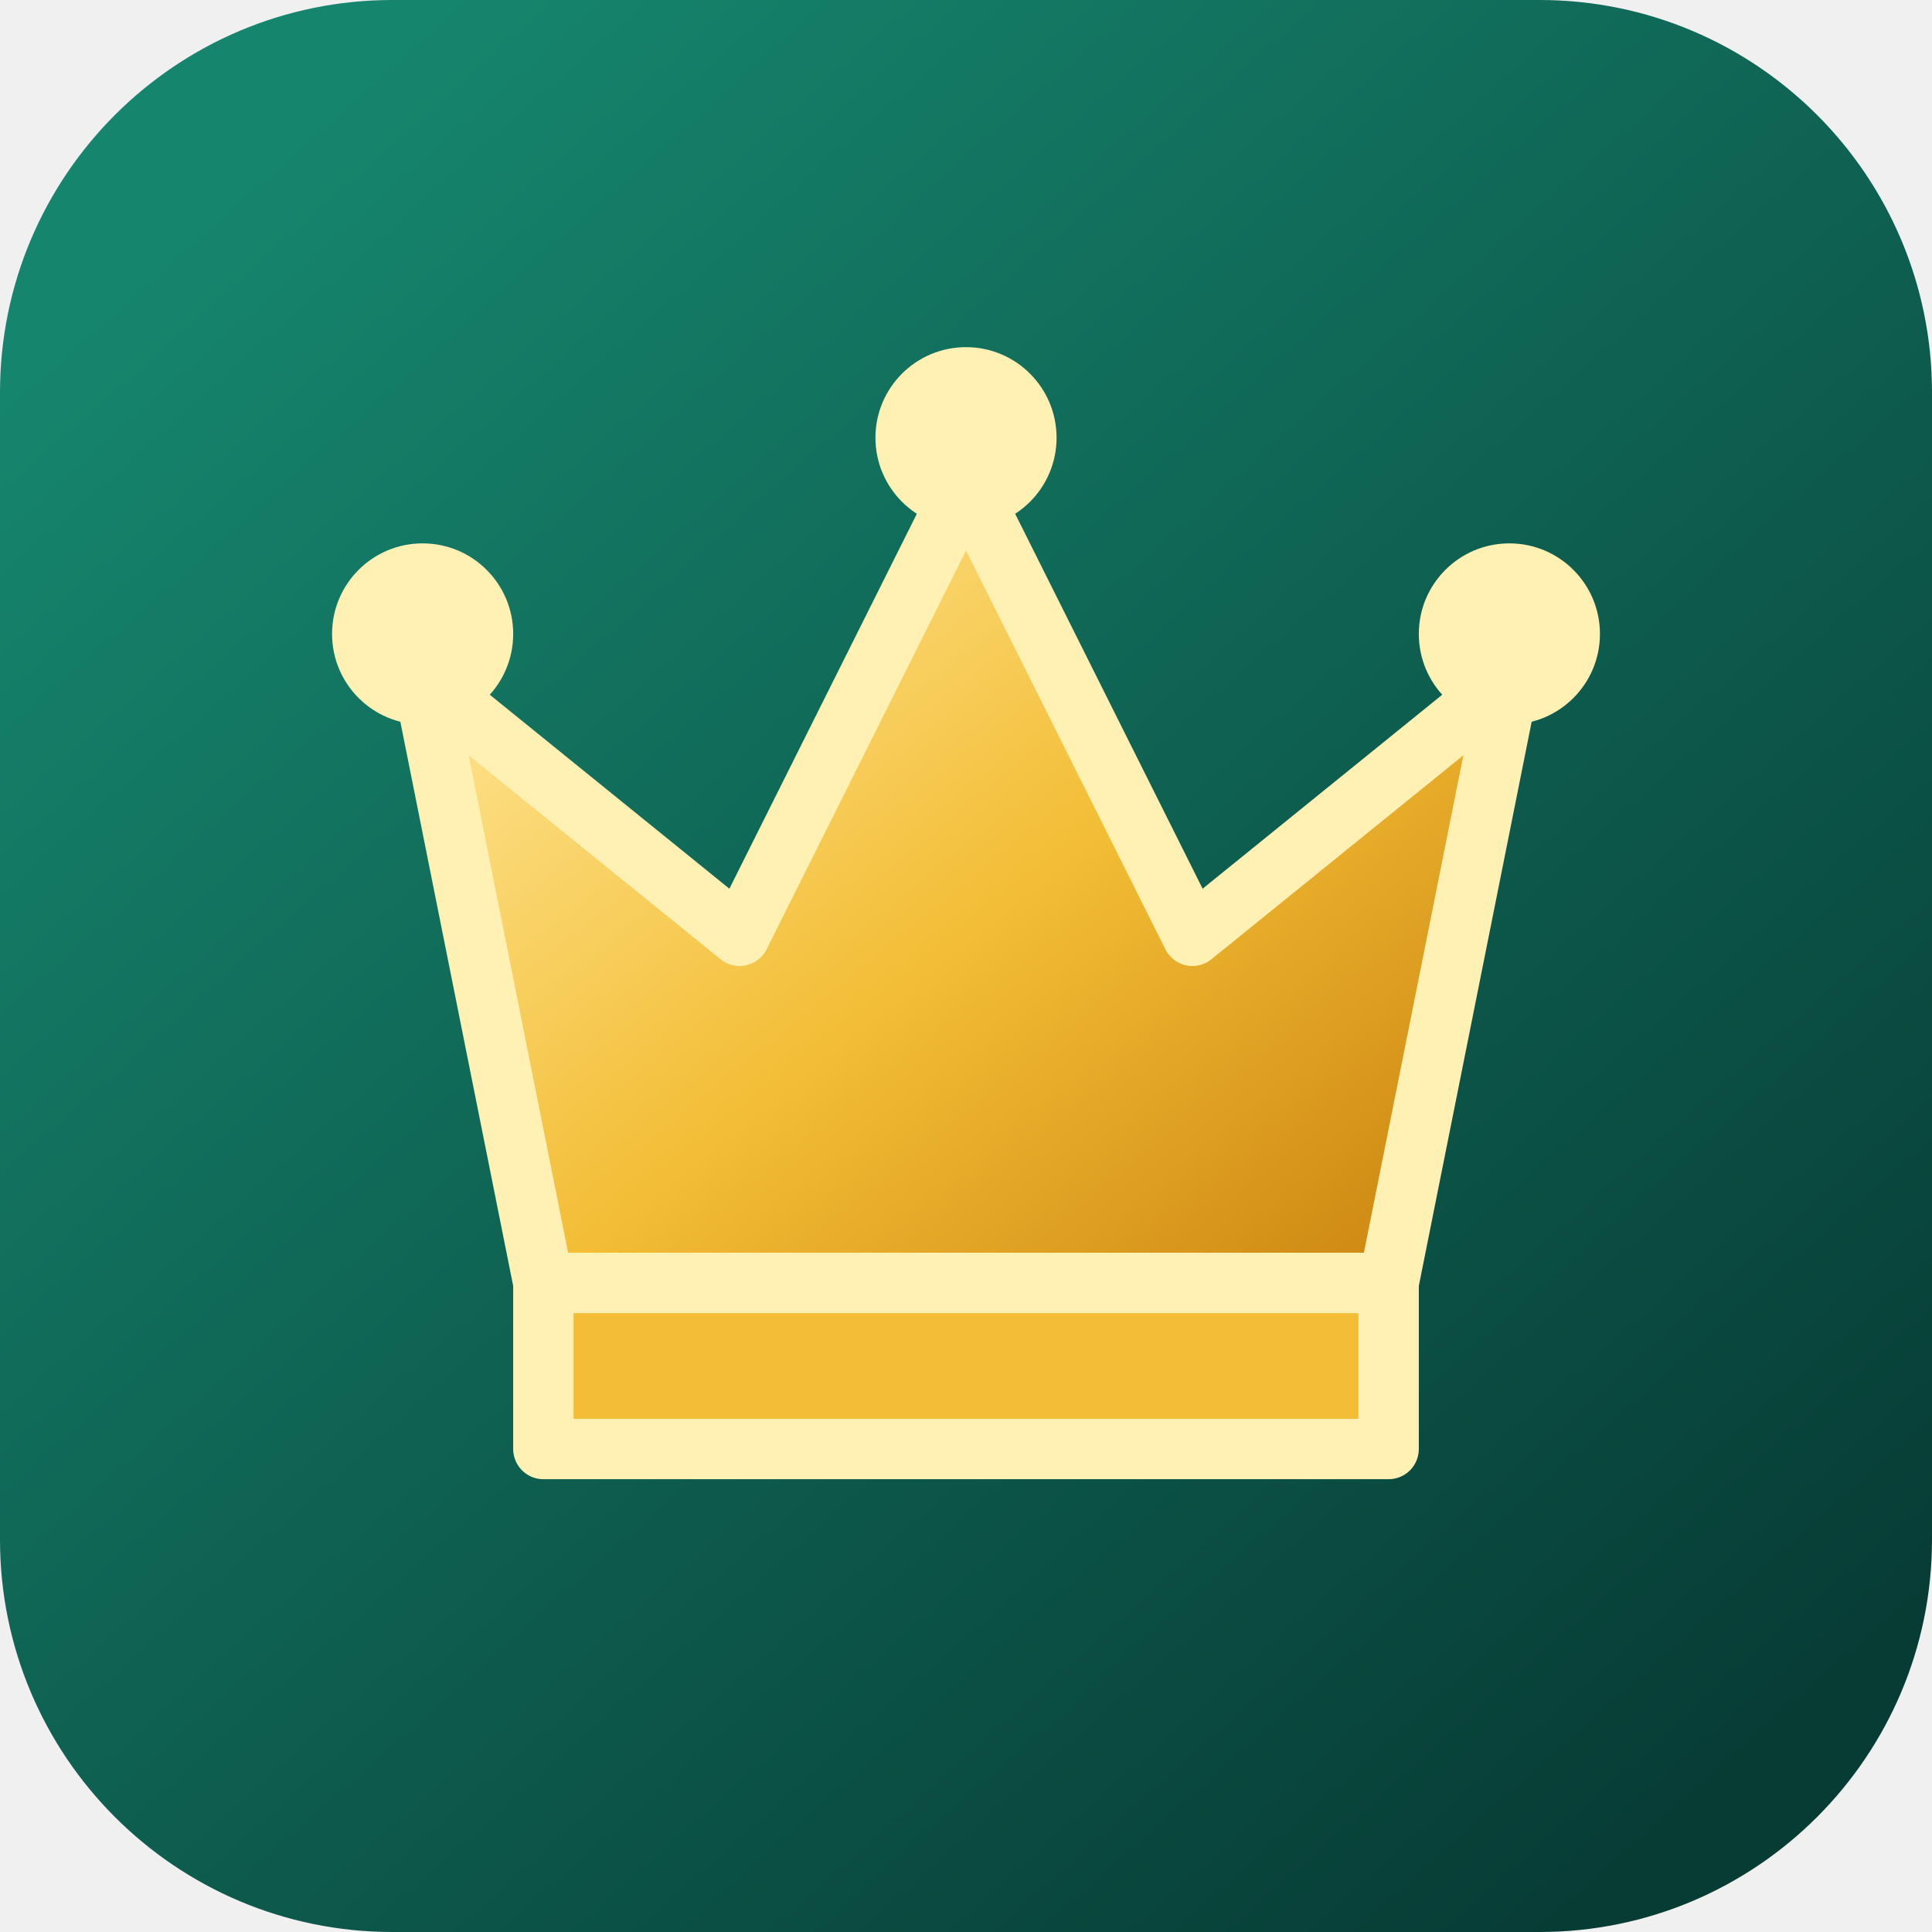
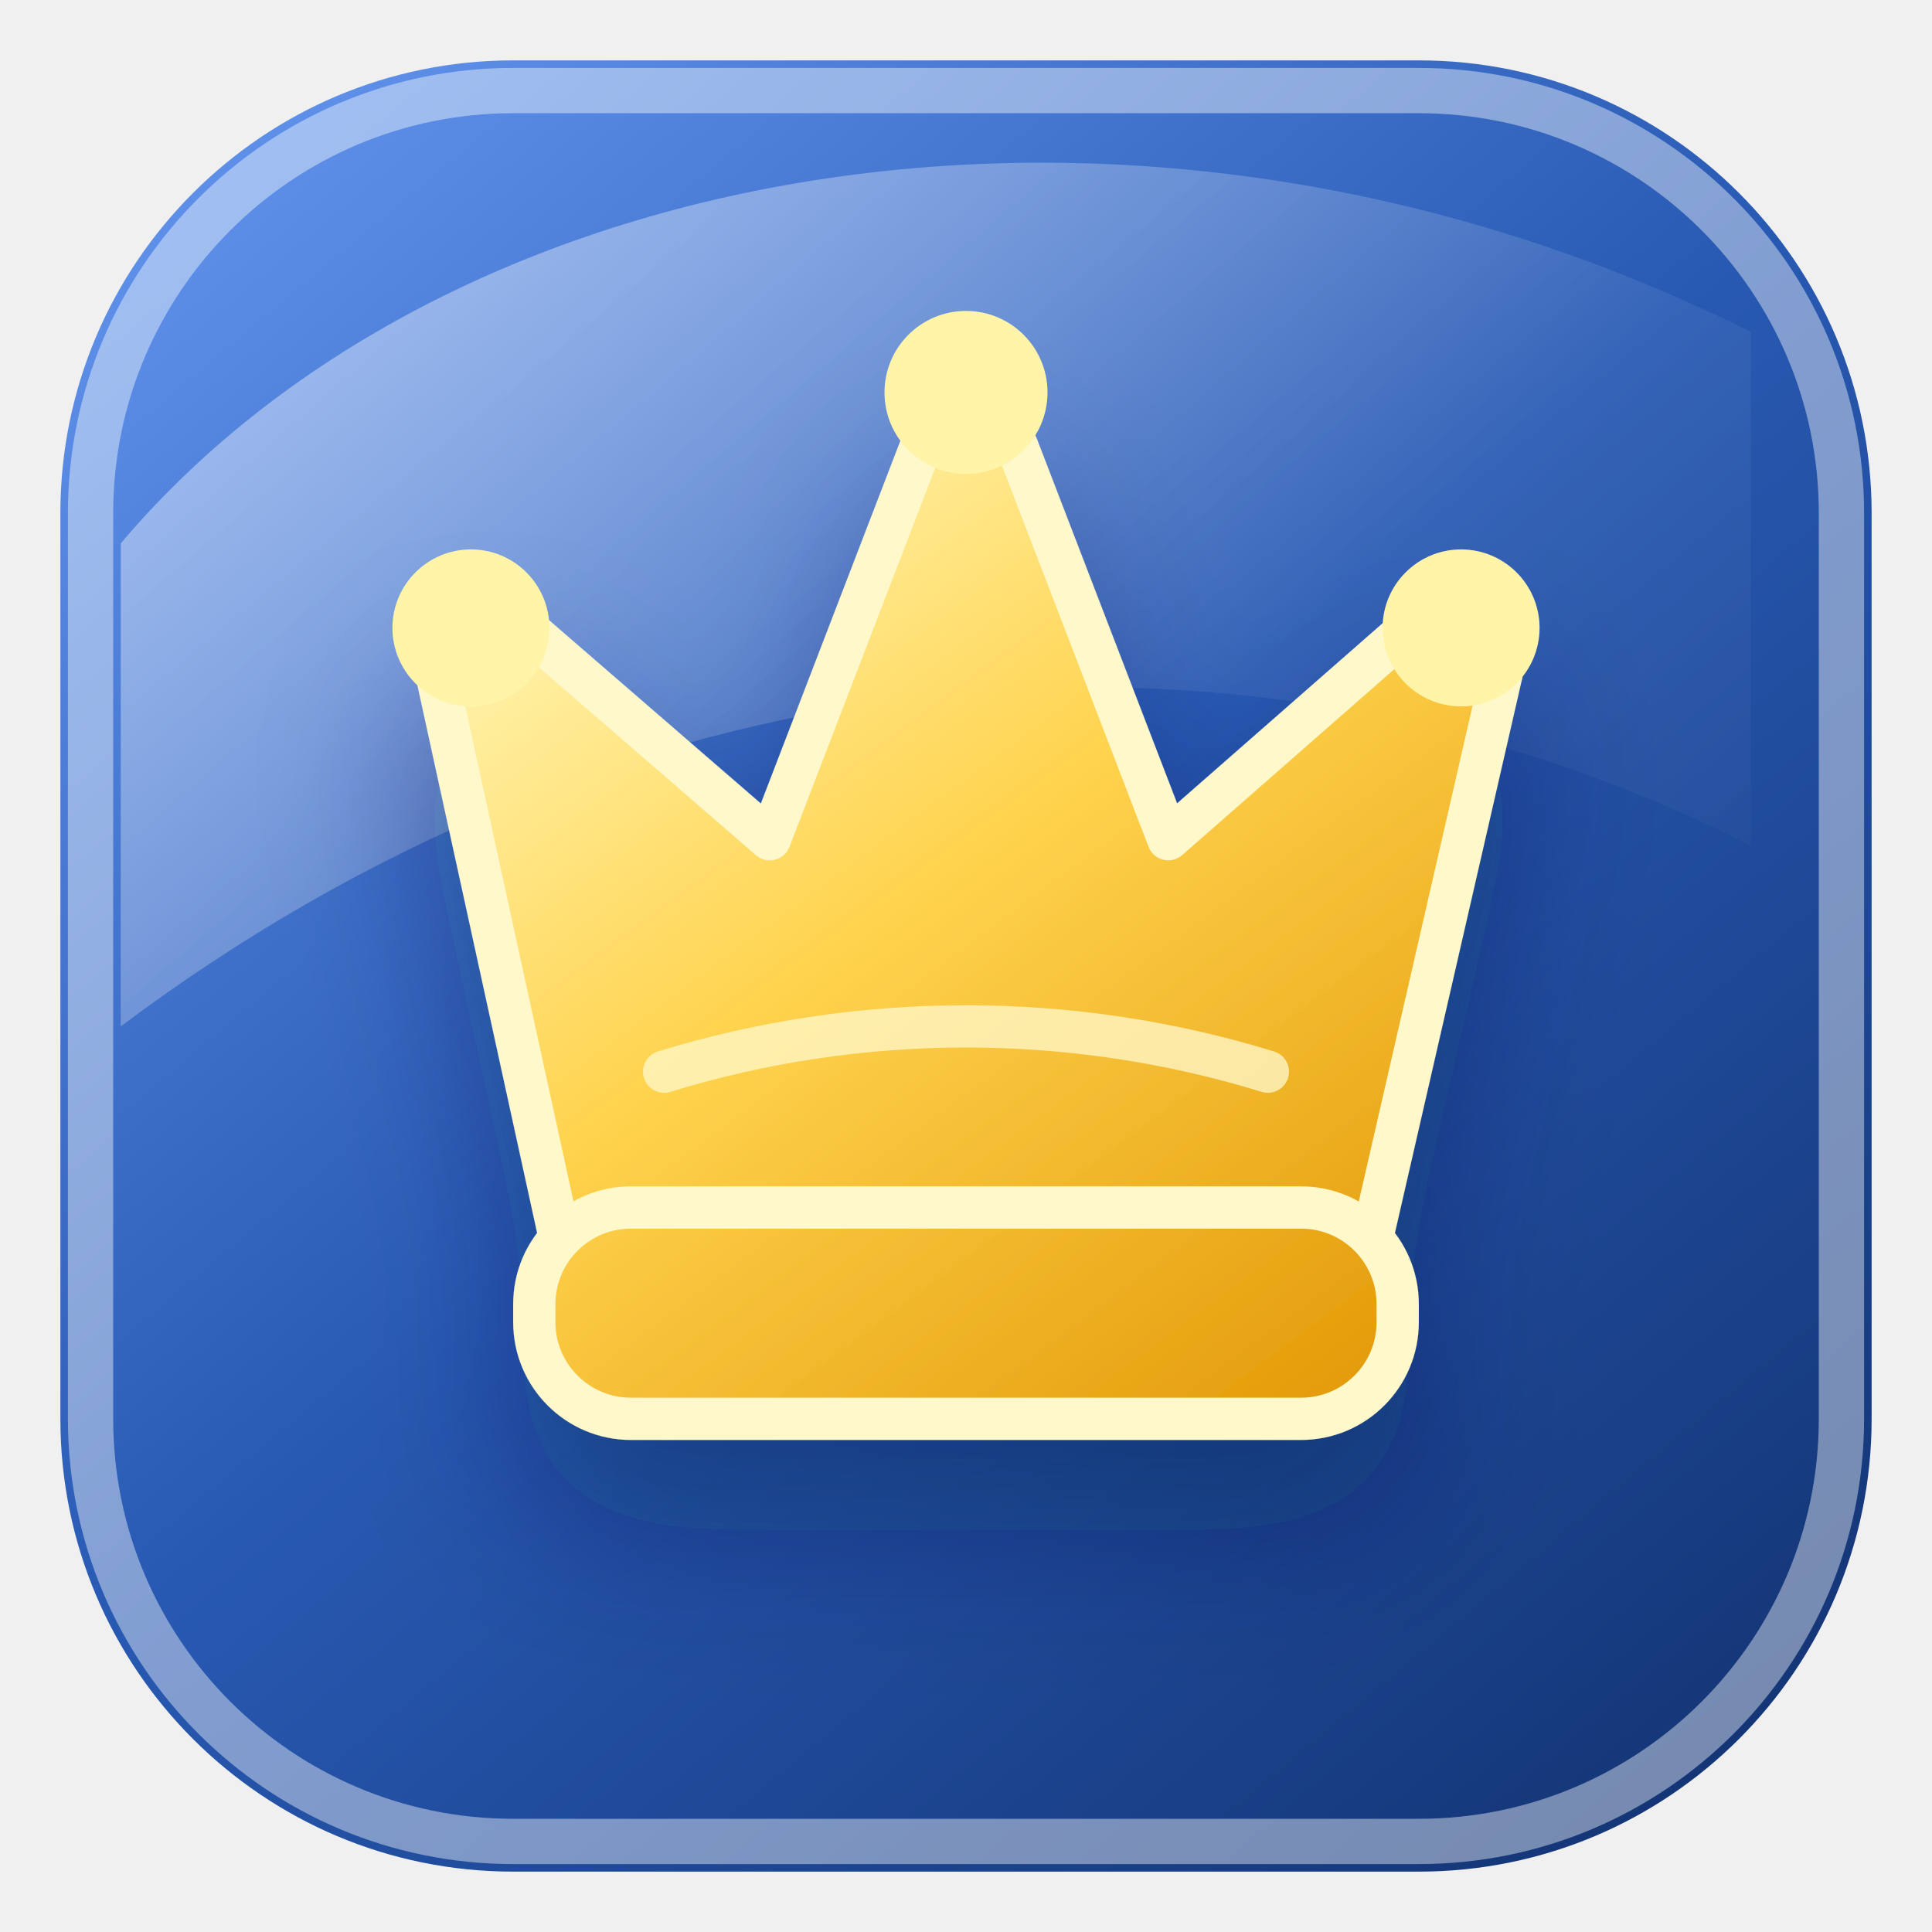
<svg xmlns="http://www.w3.org/2000/svg" viewBox="0 0 64 64">
  <defs>
-     <linearGradient id="background" x1="8" y1="6" x2="56" y2="60" gradientUnits="userSpaceOnUse">
-       <stop stop-color="#16856d" />
-       <stop offset="1" stop-color="#073c35" />
+     <linearGradient id="background" x1="9" y1="5" x2="55" y2="60" gradientUnits="userSpaceOnUse">
+       <stop stop-color="#5d8fe8" />
+       <stop offset="0.48" stop-color="#2859b2" />
+       <stop offset="1" stop-color="#143677" />
    </linearGradient>
-     <linearGradient id="gold" x1="18" y1="17" x2="44" y2="49" gradientUnits="userSpaceOnUse">
-       <stop stop-color="#ffe89a" />
-       <stop offset="0.48" stop-color="#f3bd35" />
-       <stop offset="1" stop-color="#c47b0a" />
+     <linearGradient id="glass" x1="13" y1="8" x2="48" y2="48" gradientUnits="userSpaceOnUse">
+       <stop stop-color="#ffffff" stop-opacity=".42" />
+       <stop offset=".56" stop-color="#ffffff" stop-opacity=".06" />
+       <stop offset="1" stop-color="#ffffff" stop-opacity="0" />
    </linearGradient>
+     <linearGradient id="gold" x1="20" y1="17" x2="43" y2="48" gradientUnits="userSpaceOnUse">
+       <stop stop-color="#fff4b0" />
+       <stop offset=".42" stop-color="#ffd34e" />
+       <stop offset="1" stop-color="#e39a08" />
+     </linearGradient>
+     <filter id="shadow" x="8" y="8" width="48" height="48" filterUnits="userSpaceOnUse">
+       <feDropShadow dx="0" dy="3" stdDeviation="2.5" flood-color="#071d4c" flood-opacity=".34" />
+     </filter>
  </defs>
-   <rect width="64" height="64" rx="13" fill="url(#background)" />
-   <path d="M14 22.5 24.5 31 32 16l7.5 15L50 22.5l-4 20H18l-4-20Z" fill="url(#gold)" stroke="#fff1b4" stroke-width="2" stroke-linejoin="round" />
-   <path d="M18 42.5h28v5.5H18z" fill="#f3bd35" stroke="#fff1b4" stroke-width="2" stroke-linejoin="round" />
-   <circle cx="14" cy="21" r="3" fill="#fff1b4" />
-   <circle cx="32" cy="14.5" r="3" fill="#fff1b4" />
-   <circle cx="50" cy="21" r="3" fill="#fff1b4" />
+   <rect x="2" y="2" width="60" height="60" rx="15" fill="url(#background)" />
+   <rect x="3" y="3" width="58" height="58" rx="14" fill="none" stroke="#ffffff" stroke-opacity=".42" stroke-width="1.5" />
+   <path d="M4 18C15 5 38 1 58 11v17C40 19 20 22 4 34V18Z" fill="url(#glass)" />
+   <g filter="url(#shadow)">
+     <path d="M14.5 22.5c-.5-1.7 1.5-2.9 2.8-1.8l8.2 7.1 5-13c.5-1.5 2.6-1.5 3.2 0l5 13 8.1-7.1c1.4-1.1 3.4.1 2.9 1.8l-4.2 18.3h-27l-4-18.3Z" fill="url(#gold)" stroke="#fff8cb" stroke-width="1.4" stroke-linejoin="round" />
+     <rect x="17.7" y="40" width="28.6" height="7" rx="3.2" fill="url(#gold)" stroke="#fff8cb" stroke-width="1.4" />
+     <path d="M22 35.5c6.5-2 13.5-2 20 0" fill="none" stroke="#fff8cb" stroke-linecap="round" stroke-opacity=".76" stroke-width="1.4" />
+   </g>
+   <circle cx="15.6" cy="20.8" r="2.6" fill="#fff4a8" />
+   <circle cx="32" cy="13" r="2.7" fill="#fff4a8" />
+   <circle cx="48.4" cy="20.8" r="2.6" fill="#fff4a8" />
</svg>
